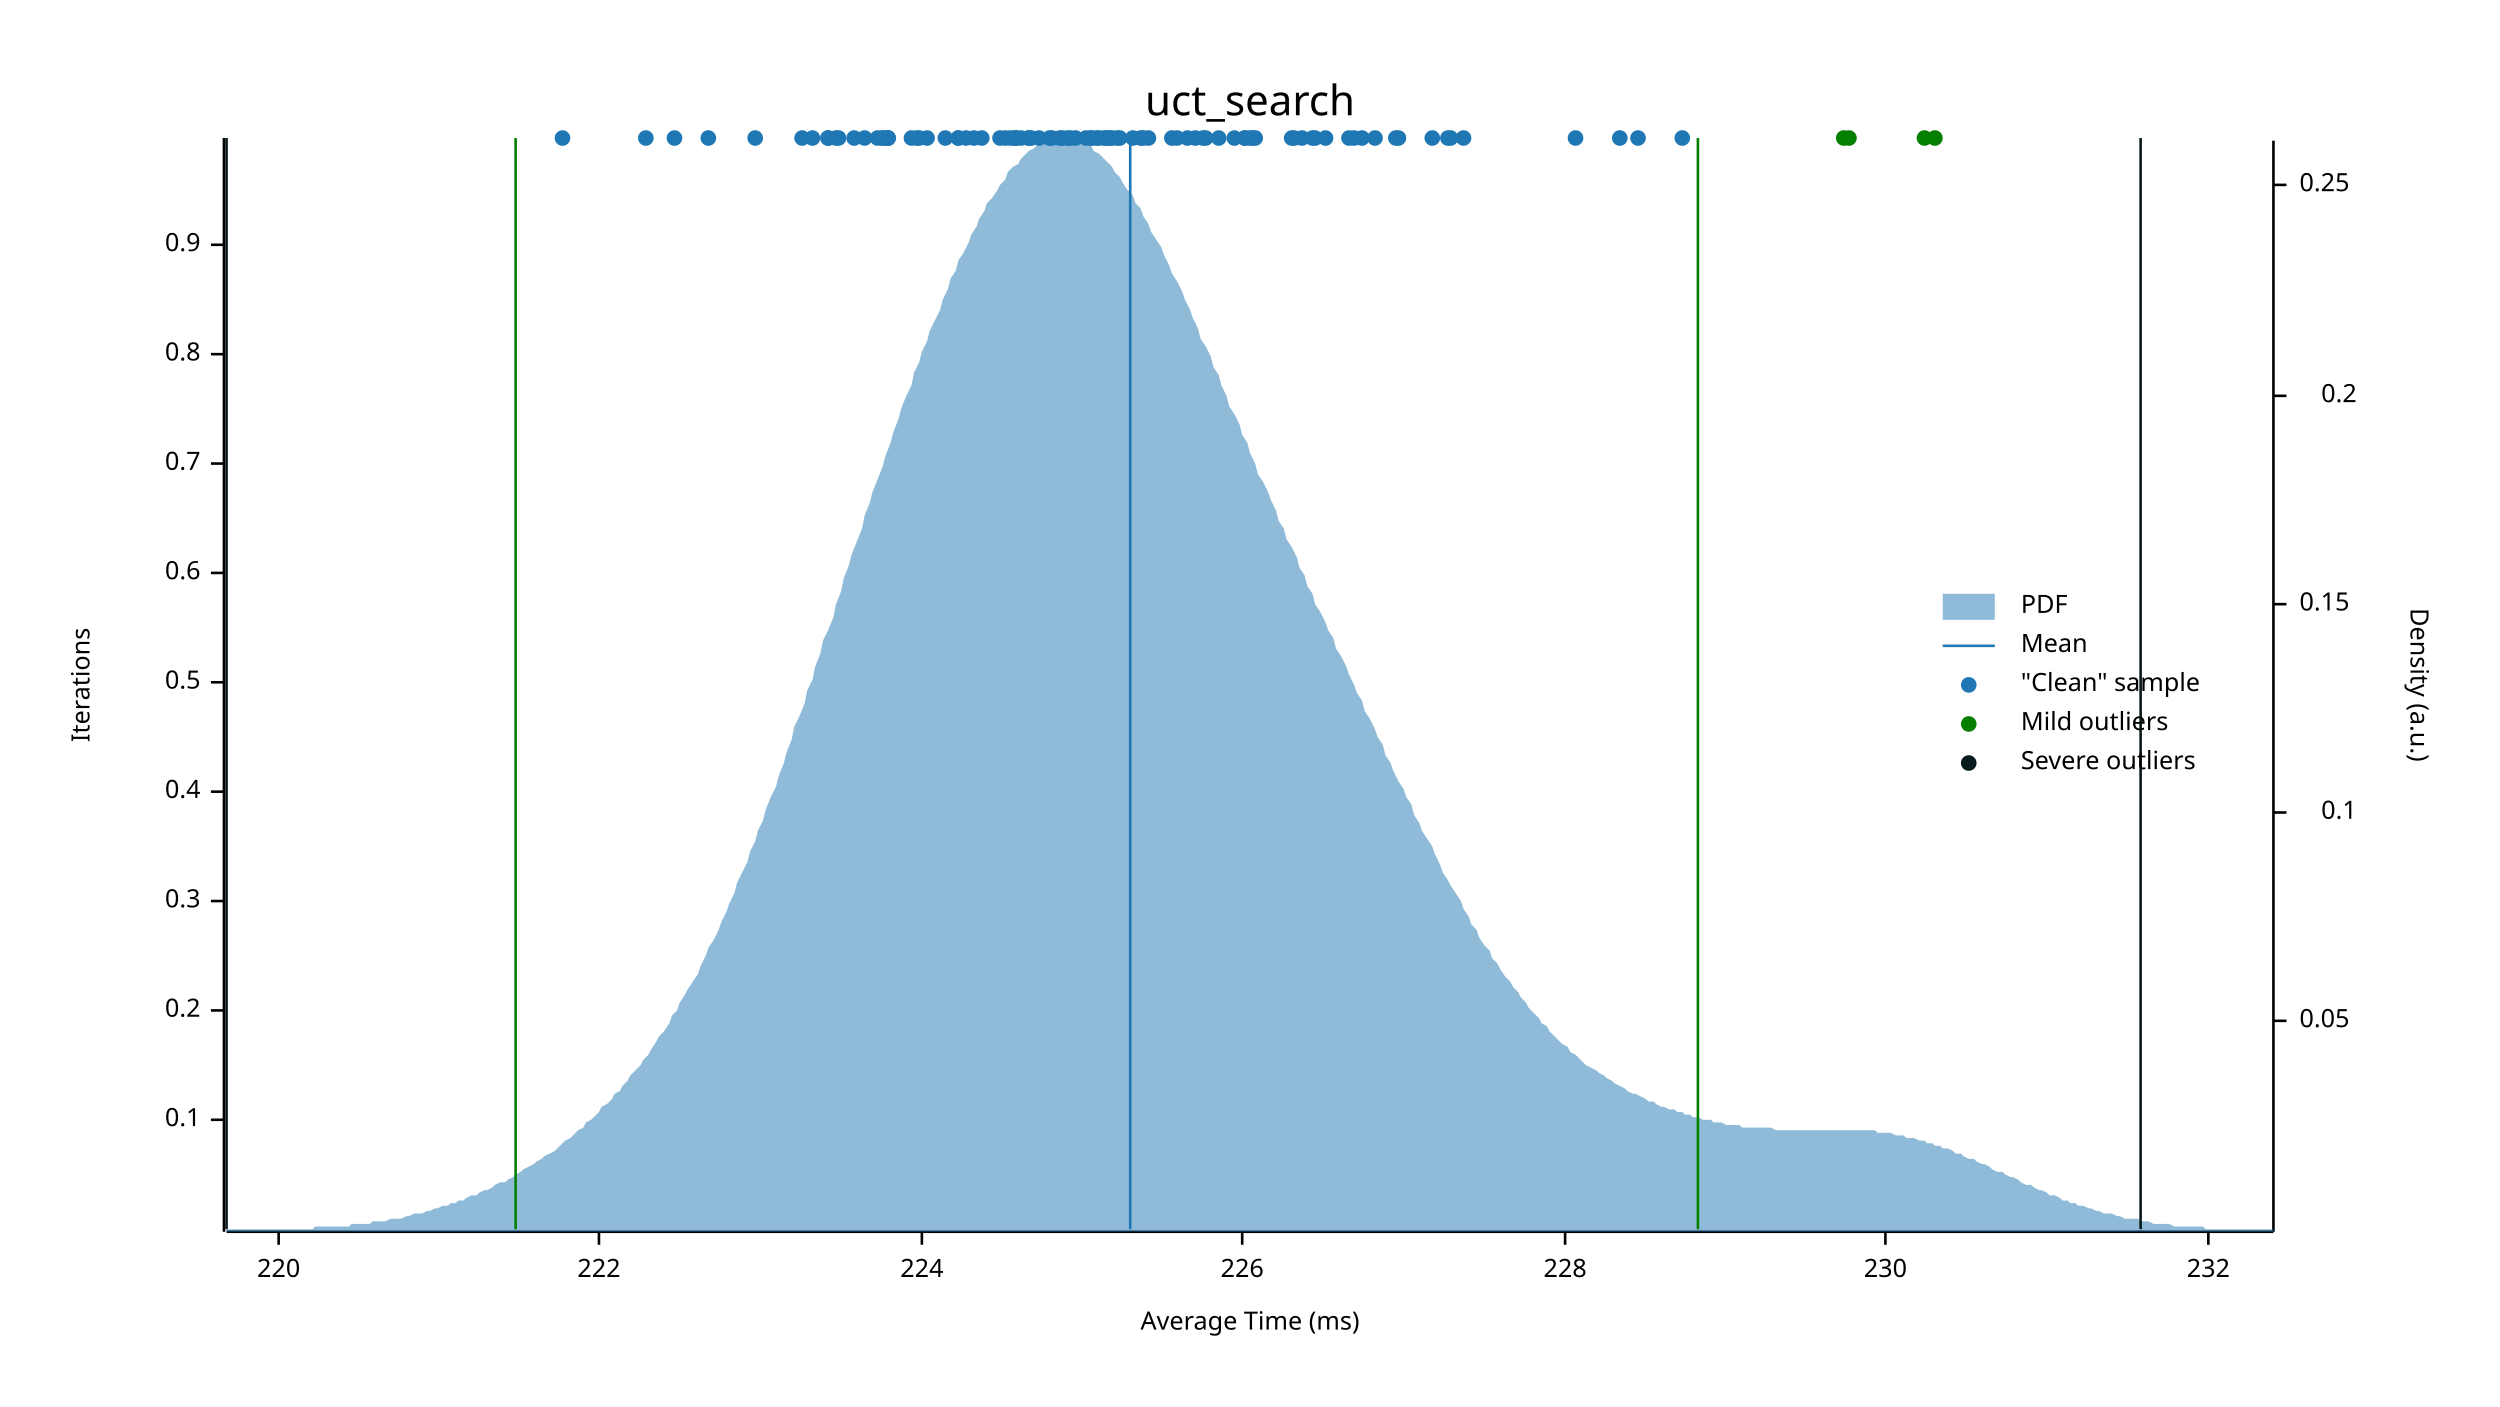
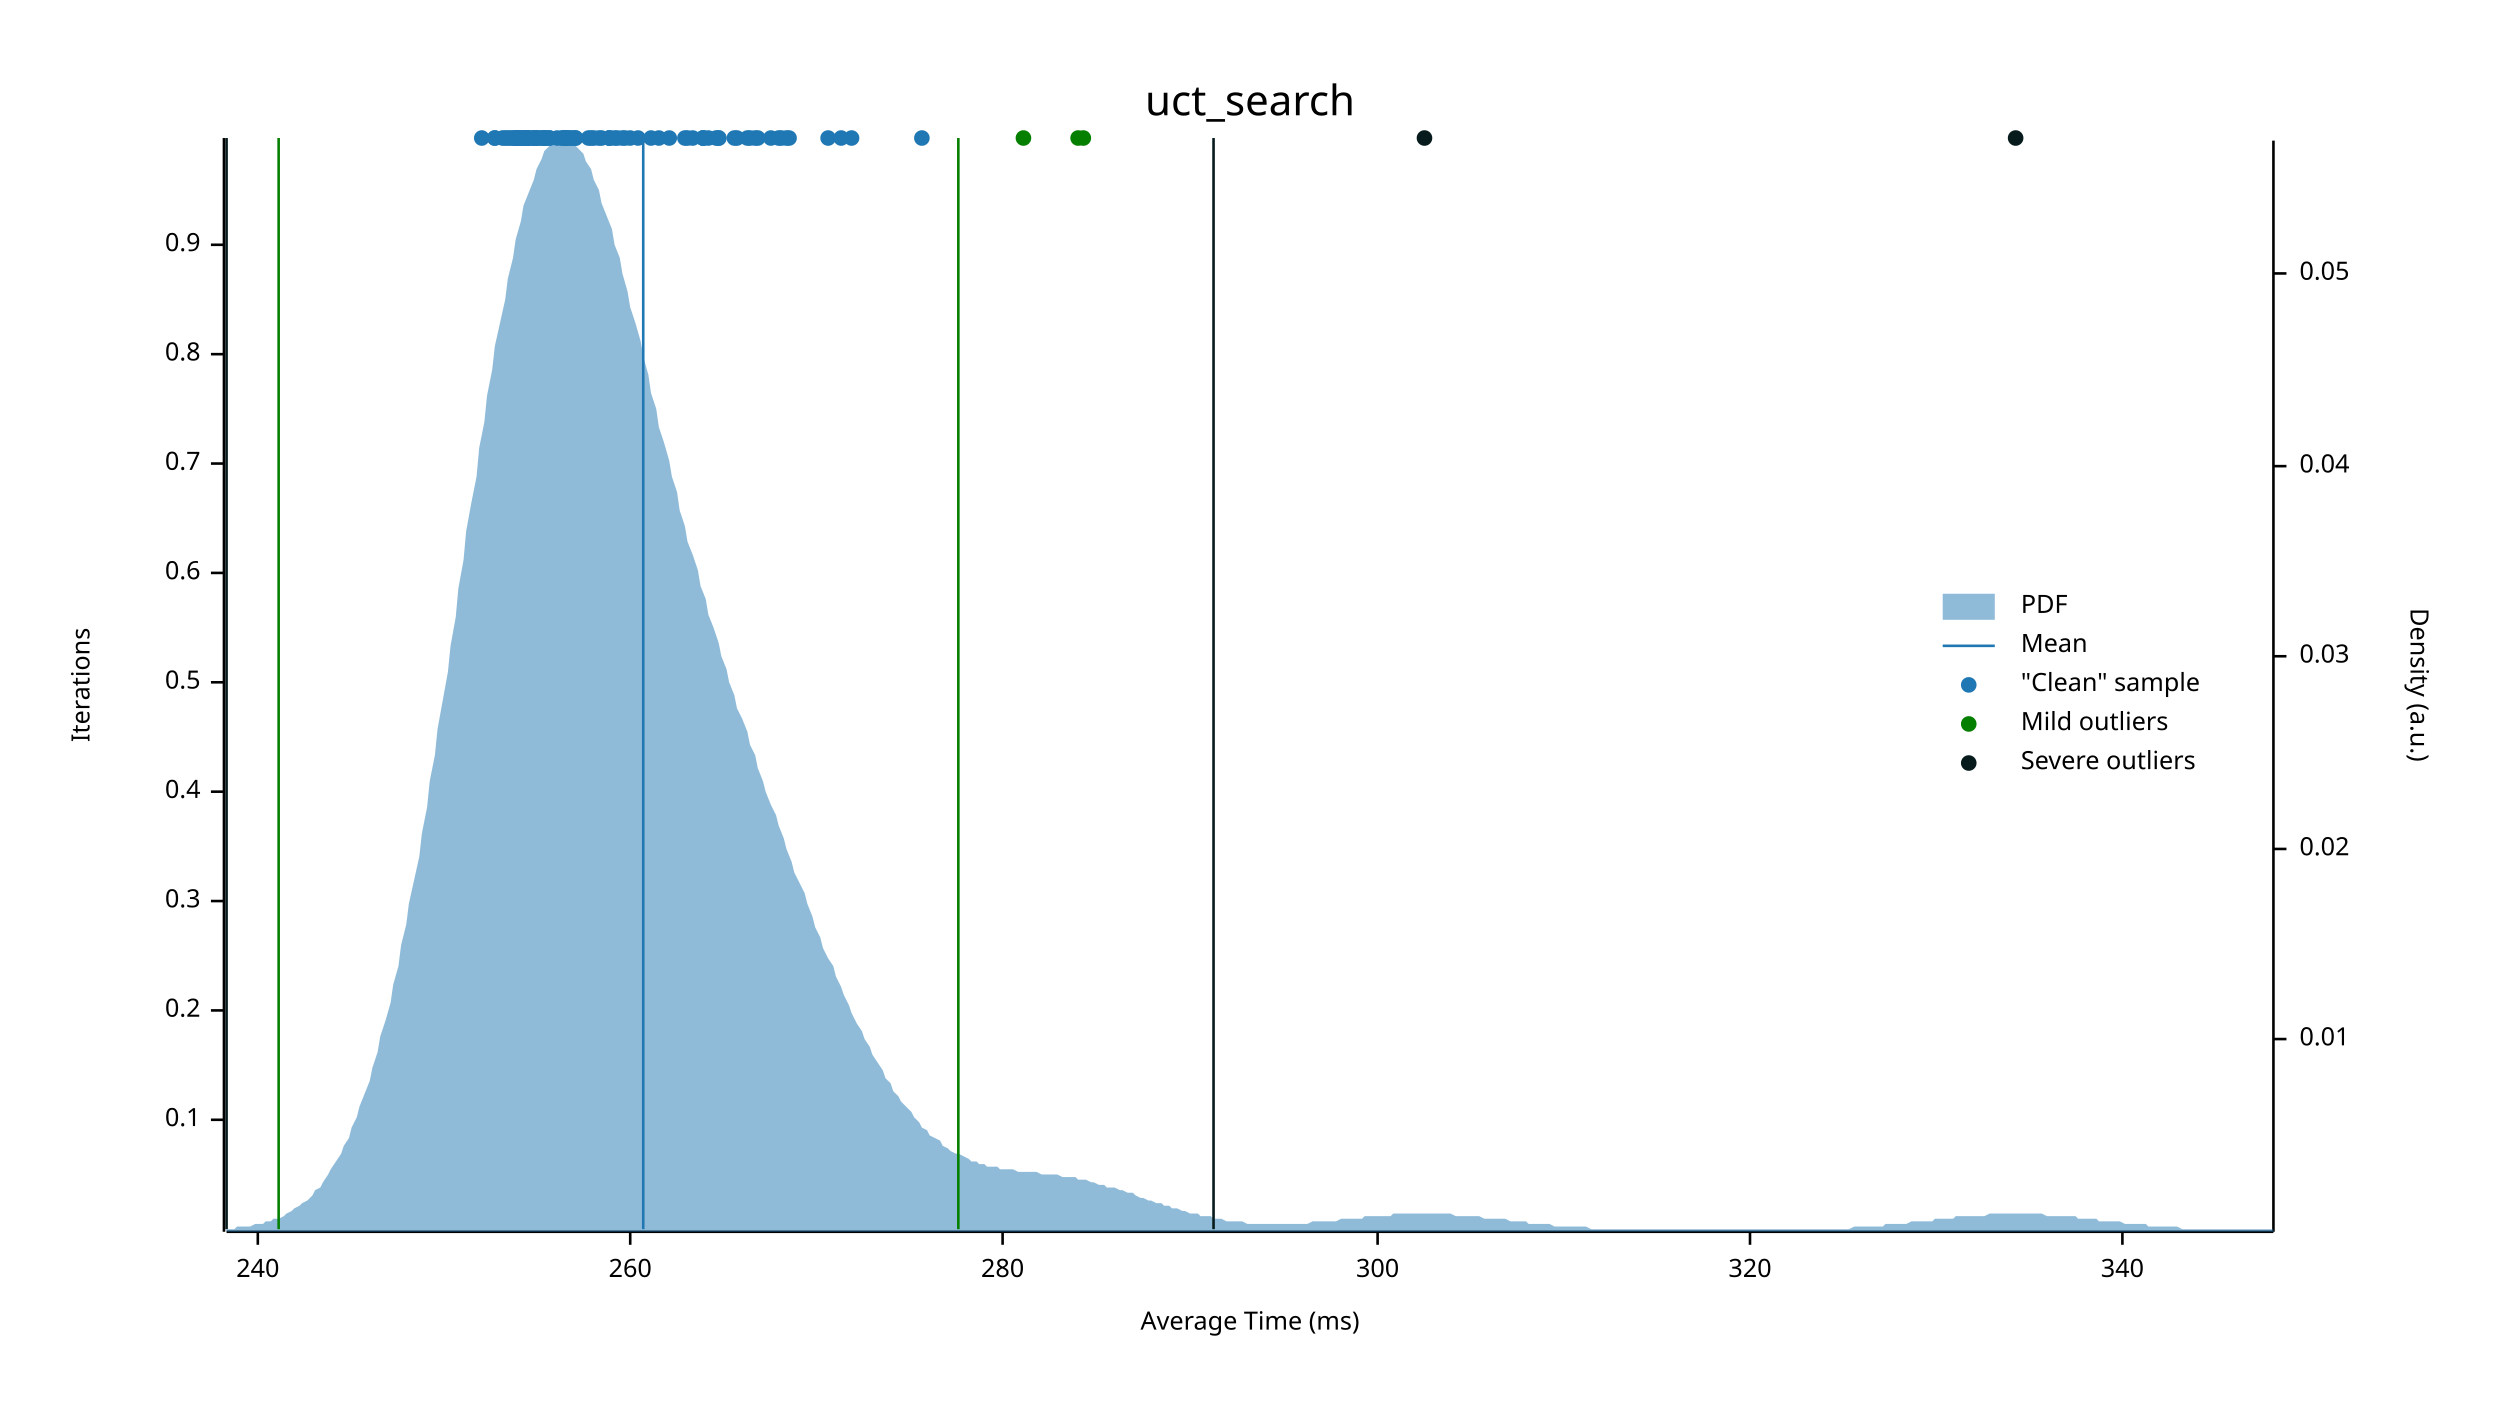
<svg xmlns="http://www.w3.org/2000/svg" width="960" height="540" viewBox="0 0 960 540">
  <text x="480" y="32" dy="0.76em" text-anchor="middle" font-family="sans-serif" font-size="16.129" opacity="1" fill="#000000">
uct_search
</text>
  <text x="27" y="263" dy="0.76em" text-anchor="middle" font-family="sans-serif" font-size="9.677" opacity="1" fill="#000000" transform="rotate(270, 27, 263)">
Iterations
</text>
  <text x="480" y="513" dy="-0.5ex" text-anchor="middle" font-family="sans-serif" font-size="9.677" opacity="1" fill="#000000">
Average Time (ms)
</text>
  <polyline fill="none" opacity="1" stroke="#000000" stroke-width="1" points="86,53 86,473 " />
  <text x="77" y="430" dy="0.5ex" text-anchor="end" font-family="sans-serif" font-size="9.677" opacity="1" fill="#000000">
0.1
</text>
  <polyline fill="none" opacity="1" stroke="#000000" stroke-width="1" points="81,430 86,430 " />
  <text x="77" y="388" dy="0.5ex" text-anchor="end" font-family="sans-serif" font-size="9.677" opacity="1" fill="#000000">
0.2
</text>
  <polyline fill="none" opacity="1" stroke="#000000" stroke-width="1" points="81,388 86,388 " />
  <text x="77" y="346" dy="0.5ex" text-anchor="end" font-family="sans-serif" font-size="9.677" opacity="1" fill="#000000">
0.3
</text>
  <polyline fill="none" opacity="1" stroke="#000000" stroke-width="1" points="81,346 86,346 " />
  <text x="77" y="304" dy="0.5ex" text-anchor="end" font-family="sans-serif" font-size="9.677" opacity="1" fill="#000000">
0.4
</text>
  <polyline fill="none" opacity="1" stroke="#000000" stroke-width="1" points="81,304 86,304 " />
  <text x="77" y="262" dy="0.5ex" text-anchor="end" font-family="sans-serif" font-size="9.677" opacity="1" fill="#000000">
0.5
</text>
  <polyline fill="none" opacity="1" stroke="#000000" stroke-width="1" points="81,262 86,262 " />
  <text x="77" y="220" dy="0.5ex" text-anchor="end" font-family="sans-serif" font-size="9.677" opacity="1" fill="#000000">
0.6
</text>
  <polyline fill="none" opacity="1" stroke="#000000" stroke-width="1" points="81,220 86,220 " />
  <text x="77" y="178" dy="0.5ex" text-anchor="end" font-family="sans-serif" font-size="9.677" opacity="1" fill="#000000">
0.7
</text>
  <polyline fill="none" opacity="1" stroke="#000000" stroke-width="1" points="81,178 86,178 " />
  <text x="77" y="136" dy="0.5ex" text-anchor="end" font-family="sans-serif" font-size="9.677" opacity="1" fill="#000000">
0.8
</text>
  <polyline fill="none" opacity="1" stroke="#000000" stroke-width="1" points="81,136 86,136 " />
  <text x="77" y="94" dy="0.5ex" text-anchor="end" font-family="sans-serif" font-size="9.677" opacity="1" fill="#000000">
0.9
</text>
  <polyline fill="none" opacity="1" stroke="#000000" stroke-width="1" points="81,94 86,94 " />
  <polyline fill="none" opacity="1" stroke="#000000" stroke-width="1" points="87,473 873,473 " />
-   <text x="107" y="483" dy="0.76em" text-anchor="middle" font-family="sans-serif" font-size="9.677" opacity="1" fill="#000000">
- 220
- </text>
-   <polyline fill="none" opacity="1" stroke="#000000" stroke-width="1" points="107,473 107,478 " />
-   <text x="230" y="483" dy="0.76em" text-anchor="middle" font-family="sans-serif" font-size="9.677" opacity="1" fill="#000000">
- 222
- </text>
-   <polyline fill="none" opacity="1" stroke="#000000" stroke-width="1" points="230,473 230,478 " />
-   <text x="354" y="483" dy="0.76em" text-anchor="middle" font-family="sans-serif" font-size="9.677" opacity="1" fill="#000000">
- 224
- </text>
-   <polyline fill="none" opacity="1" stroke="#000000" stroke-width="1" points="354,473 354,478 " />
-   <text x="477" y="483" dy="0.76em" text-anchor="middle" font-family="sans-serif" font-size="9.677" opacity="1" fill="#000000">
- 226
- </text>
-   <polyline fill="none" opacity="1" stroke="#000000" stroke-width="1" points="477,473 477,478 " />
-   <text x="601" y="483" dy="0.76em" text-anchor="middle" font-family="sans-serif" font-size="9.677" opacity="1" fill="#000000">
- 228
- </text>
-   <polyline fill="none" opacity="1" stroke="#000000" stroke-width="1" points="601,473 601,478 " />
-   <text x="724" y="483" dy="0.76em" text-anchor="middle" font-family="sans-serif" font-size="9.677" opacity="1" fill="#000000">
- 230
- </text>
-   <polyline fill="none" opacity="1" stroke="#000000" stroke-width="1" points="724,473 724,478 " />
-   <text x="848" y="483" dy="0.76em" text-anchor="middle" font-family="sans-serif" font-size="9.677" opacity="1" fill="#000000">
- 232
- </text>
-   <polyline fill="none" opacity="1" stroke="#000000" stroke-width="1" points="848,473 848,478 " />
+   <text x="99" y="483" dy="0.76em" text-anchor="middle" font-family="sans-serif" font-size="9.677" opacity="1" fill="#000000">
+ 240
+ </text>
+   <polyline fill="none" opacity="1" stroke="#000000" stroke-width="1" points="99,473 99,478 " />
+   <text x="242" y="483" dy="0.76em" text-anchor="middle" font-family="sans-serif" font-size="9.677" opacity="1" fill="#000000">
+ 260
+ </text>
+   <polyline fill="none" opacity="1" stroke="#000000" stroke-width="1" points="242,473 242,478 " />
+   <text x="385" y="483" dy="0.76em" text-anchor="middle" font-family="sans-serif" font-size="9.677" opacity="1" fill="#000000">
+ 280
+ </text>
+   <polyline fill="none" opacity="1" stroke="#000000" stroke-width="1" points="385,473 385,478 " />
+   <text x="529" y="483" dy="0.76em" text-anchor="middle" font-family="sans-serif" font-size="9.677" opacity="1" fill="#000000">
+ 300
+ </text>
+   <polyline fill="none" opacity="1" stroke="#000000" stroke-width="1" points="529,473 529,478 " />
+   <text x="672" y="483" dy="0.76em" text-anchor="middle" font-family="sans-serif" font-size="9.677" opacity="1" fill="#000000">
+ 320
+ </text>
+   <polyline fill="none" opacity="1" stroke="#000000" stroke-width="1" points="672,473 672,478 " />
+   <text x="815" y="483" dy="0.76em" text-anchor="middle" font-family="sans-serif" font-size="9.677" opacity="1" fill="#000000">
+ 340
+ </text>
+   <polyline fill="none" opacity="1" stroke="#000000" stroke-width="1" points="815,473 815,478 " />
  <text x="933" y="263" dy="0.76em" text-anchor="middle" font-family="sans-serif" font-size="9.677" opacity="1" fill="#000000" transform="rotate(90, 933, 263)">
Density (a.u.)
</text>
  <polyline fill="none" opacity="1" stroke="#000000" stroke-width="1" points="873,54 873,473 " />
-   <text x="883" y="392" dy="0.5ex" text-anchor="start" font-family="sans-serif" font-size="9.677" opacity="1" fill="#000000">
+   <text x="883" y="399" dy="0.5ex" text-anchor="start" font-family="sans-serif" font-size="9.677" opacity="1" fill="#000000">
+ 0.01
+ </text>
+   <polyline fill="none" opacity="1" stroke="#000000" stroke-width="1" points="873,399 878,399 " />
+   <text x="883" y="326" dy="0.5ex" text-anchor="start" font-family="sans-serif" font-size="9.677" opacity="1" fill="#000000">
+ 0.02
+ </text>
+   <polyline fill="none" opacity="1" stroke="#000000" stroke-width="1" points="873,326 878,326 " />
+   <text x="883" y="252" dy="0.5ex" text-anchor="start" font-family="sans-serif" font-size="9.677" opacity="1" fill="#000000">
+ 0.03
+ </text>
+   <polyline fill="none" opacity="1" stroke="#000000" stroke-width="1" points="873,252 878,252 " />
+   <text x="883" y="179" dy="0.5ex" text-anchor="start" font-family="sans-serif" font-size="9.677" opacity="1" fill="#000000">
+ 0.04
+ </text>
+   <polyline fill="none" opacity="1" stroke="#000000" stroke-width="1" points="873,179 878,179 " />
+   <text x="883" y="105" dy="0.5ex" text-anchor="start" font-family="sans-serif" font-size="9.677" opacity="1" fill="#000000">
0.05
</text>
-   <polyline fill="none" opacity="1" stroke="#000000" stroke-width="1" points="873,392 878,392 " />
-   <text x="905" y="312" dy="0.5ex" text-anchor="end" font-family="sans-serif" font-size="9.677" opacity="1" fill="#000000">
- 0.1
- </text>
-   <polyline fill="none" opacity="1" stroke="#000000" stroke-width="1" points="873,312 878,312 " />
-   <text x="883" y="232" dy="0.5ex" text-anchor="start" font-family="sans-serif" font-size="9.677" opacity="1" fill="#000000">
- 0.15
- </text>
-   <polyline fill="none" opacity="1" stroke="#000000" stroke-width="1" points="873,232 878,232 " />
-   <text x="905" y="152" dy="0.5ex" text-anchor="end" font-family="sans-serif" font-size="9.677" opacity="1" fill="#000000">
- 0.2
- </text>
-   <polyline fill="none" opacity="1" stroke="#000000" stroke-width="1" points="873,152 878,152 " />
-   <text x="883" y="71" dy="0.5ex" text-anchor="start" font-family="sans-serif" font-size="9.677" opacity="1" fill="#000000">
- 0.25
- </text>
-   <polyline fill="none" opacity="1" stroke="#000000" stroke-width="1" points="873,71 878,71 " />
-   <polygon opacity="0.5" fill="#1F78B4" points="87,472 88,472 90,472 91,472 93,472 94,472 96,472 98,472 99,472 101,472 102,472 104,472 105,472 107,472 109,472 110,472 112,472 113,472 115,472 116,472 118,472 120,472 121,471 123,471 124,471 126,471 127,471 129,471 131,471 132,471 134,471 135,470 137,470 138,470 140,470 142,470 143,469 145,469 146,469 148,469 150,468 151,468 153,468 154,468 156,467 157,467 159,466 161,466 162,466 164,465 165,465 167,464 168,464 170,463 172,463 173,462 175,462 176,461 178,461 179,460 181,459 183,459 184,458 186,457 187,457 189,456 190,455 192,454 194,454 195,453 197,452 198,451 200,450 201,449 203,448 205,447 206,446 208,445 209,444 211,443 213,442 214,441 216,439 217,438 219,437 220,436 222,434 224,433 225,431 227,430 228,429 230,427 231,425 233,424 235,422 236,420 238,419 239,417 241,415 242,413 244,411 246,409 247,407 249,405 250,403 252,400 253,398 255,396 257,393 258,390 260,388 261,385 263,382 264,380 266,377 268,374 269,371 271,367 272,364 274,361 276,357 277,354 279,350 280,347 282,343 283,339 285,335 287,331 288,327 290,323 291,319 293,315 294,311 296,306 298,302 299,298 301,293 302,289 304,284 305,279 307,275 309,270 310,265 312,261 313,256 315,251 316,246 318,242 320,237 321,232 323,227 324,222 326,217 327,213 329,208 331,203 332,198 334,193 335,189 337,184 339,179 340,175 342,170 343,166 345,161 346,157 348,152 350,148 351,143 353,139 354,135 356,131 357,127 359,123 361,119 362,115 364,111 365,107 367,104 368,100 370,97 372,93 373,90 375,87 376,84 378,81 379,78 381,76 383,73 384,71 386,69 387,66 389,64 391,63 392,61 394,59 395,58 397,57 398,56 400,55 402,54 403,53 405,53 406,53 408,53 409,53 411,53 413,53 414,54 416,55 417,55 419,56 420,58 422,59 424,61 425,62 427,64 428,66 430,68 431,70 433,73 435,75 436,78 438,80 439,83 441,86 442,89 444,92 446,95 447,98 449,102 450,105 452,108 454,112 455,115 457,119 458,122 460,126 461,130 463,133 465,137 466,141 468,144 469,148 471,152 472,156 474,159 476,163 477,167 479,170 480,174 482,178 483,182 485,185 487,189 488,192 490,196 491,200 493,203 494,207 496,210 498,214 499,218 501,221 502,225 504,228 505,232 507,235 509,239 510,242 512,245 513,249 515,252 517,256 518,259 520,263 521,266 523,269 524,273 526,276 528,280 529,283 531,286 532,290 534,293 535,296 537,300 539,303 540,306 542,309 543,313 545,316 546,319 548,322 550,325 551,328 553,332 554,335 556,338 557,340 559,343 561,346 562,349 564,352 565,355 567,357 568,360 570,363 572,365 573,368 575,370 576,372 578,375 580,377 581,379 583,381 584,383 586,385 587,387 589,389 591,391 592,393 594,394 595,396 597,398 598,399 600,401 602,402 603,404 605,405 606,406 608,408 609,409 611,410 613,411 614,412 616,413 617,414 619,415 620,416 622,417 624,418 625,419 627,420 628,420 630,421 632,422 633,423 635,423 636,424 638,425 639,425 641,426 643,426 644,427 646,427 647,428 649,428 650,429 652,429 654,430 655,430 657,430 658,431 660,431 661,431 663,432 665,432 666,432 668,432 669,433 671,433 672,433 674,433 676,433 677,433 679,433 680,433 682,434 683,434 685,434 687,434 688,434 690,434 691,434 693,434 695,434 696,434 698,434 699,434 701,434 702,434 704,434 706,434 707,434 709,434 710,434 712,434 713,434 715,434 717,434 718,434 720,434 721,435 723,435 724,435 726,435 728,436 729,436 731,436 732,437 734,437 735,437 737,438 739,438 740,439 742,439 743,440 745,440 746,441 748,441 750,442 751,443 753,443 754,444 756,445 758,445 759,446 761,447 762,447 764,448 765,449 767,450 769,450 770,451 772,452 773,452 775,453 776,454 778,455 780,455 781,456 783,457 784,457 786,458 787,459 789,459 791,460 792,461 794,461 795,462 797,462 798,463 800,463 802,464 803,464 805,465 806,465 808,466 809,466 811,466 813,467 814,467 816,468 817,468 819,468 821,468 822,469 824,469 825,469 827,470 828,470 830,470 832,470 833,470 835,471 836,471 838,471 839,471 841,471 843,471 844,471 846,471 847,472 849,472 850,472 852,472 854,472 855,472 857,472 858,472 860,472 861,472 863,472 865,472 866,472 868,472 869,472 871,472 873,472 873,473 87,473 " />
-   <polyline fill="none" opacity="1" stroke="#1F78B4" stroke-width="1" points="434,472 434,53 " />
-   <polyline fill="none" opacity="1" stroke="#057F00" stroke-width="1" points="198,472 198,53 " />
-   <polyline fill="none" opacity="1" stroke="#057F00" stroke-width="1" points="652,472 652,53 " />
+   <polyline fill="none" opacity="1" stroke="#000000" stroke-width="1" points="873,105 878,105 " />
+   <polygon opacity="0.5" fill="#1F78B4" points="87,472 88,472 90,472 91,471 93,471 94,471 96,471 98,470 99,470 101,470 102,469 104,469 105,468 107,468 109,467 110,466 112,465 113,464 115,463 116,462 118,461 120,459 121,457 123,456 124,454 126,451 127,449 129,446 131,443 132,440 134,437 135,433 137,429 138,425 140,420 142,415 143,410 145,404 146,398 148,392 150,385 151,378 153,371 154,363 156,355 157,347 159,338 161,329 162,320 164,310 165,300 167,290 168,280 170,269 172,258 173,248 175,237 176,226 178,215 179,204 181,193 183,183 184,172 186,162 187,152 189,142 190,133 192,124 194,115 195,107 197,99 198,92 200,85 201,79 203,74 205,69 206,65 208,61 209,58 211,56 213,54 214,53 216,53 217,53 219,53 220,55 222,57 224,59 225,62 227,65 228,69 230,73 231,78 233,83 235,88 236,94 238,99 239,105 241,112 242,118 244,124 246,131 247,137 249,144 250,151 252,157 253,164 255,170 257,177 258,183 260,189 261,196 263,202 264,208 266,213 268,219 269,225 271,230 272,236 274,241 276,247 277,252 279,257 280,262 282,267 283,272 285,276 287,281 288,286 290,290 291,295 293,300 294,304 296,309 298,313 299,317 301,322 302,326 304,331 305,335 307,339 309,343 310,347 312,352 313,356 315,360 316,364 318,368 320,371 321,375 323,379 324,382 326,386 327,389 329,393 331,396 332,399 334,402 335,405 337,408 339,411 340,414 342,416 343,419 345,421 346,423 348,425 350,427 351,429 353,431 354,433 356,434 357,436 359,437 361,438 362,440 364,441 365,442 367,443 368,443 370,444 372,445 373,446 375,446 376,447 378,447 379,448 381,448 383,448 384,449 386,449 387,449 389,449 391,450 392,450 394,450 395,450 397,450 398,450 400,451 402,451 403,451 405,451 406,451 408,452 409,452 411,452 413,452 414,453 416,453 417,453 419,454 420,454 422,455 424,455 425,456 427,456 428,456 430,457 431,457 433,458 435,458 436,459 438,460 439,460 441,461 442,461 444,462 446,462 447,463 449,463 450,464 452,464 454,465 455,465 457,466 458,466 460,466 461,467 463,467 465,467 466,468 468,468 469,468 471,469 472,469 474,469 476,469 477,469 479,470 480,470 482,470 483,470 485,470 487,470 488,470 490,470 491,470 493,470 494,470 496,470 498,470 499,470 501,470 502,470 504,469 505,469 507,469 509,469 510,469 512,469 513,469 515,468 517,468 518,468 520,468 521,468 523,468 524,467 526,467 528,467 529,467 531,467 532,467 534,467 535,466 537,466 539,466 540,466 542,466 543,466 545,466 546,466 548,466 550,466 551,466 553,466 554,466 556,466 557,466 559,467 561,467 562,467 564,467 565,467 567,467 568,467 570,468 572,468 573,468 575,468 576,468 578,468 580,469 581,469 583,469 584,469 586,469 587,470 589,470 591,470 592,470 594,470 595,470 597,471 598,471 600,471 602,471 603,471 605,471 606,471 608,471 609,471 611,472 613,472 614,472 616,472 617,472 619,472 620,472 622,472 624,472 625,472 627,472 628,472 630,472 632,472 633,472 635,472 636,472 638,472 639,472 641,472 643,472 644,472 646,472 647,472 649,472 650,472 652,472 654,472 655,472 657,472 658,472 660,472 661,472 663,472 665,472 666,472 668,472 669,472 671,472 672,472 674,472 676,472 677,472 679,472 680,472 682,472 683,472 685,472 687,472 688,472 690,472 691,472 693,472 695,472 696,472 698,472 699,472 701,472 702,472 704,472 706,472 707,472 709,472 710,472 712,471 713,471 715,471 717,471 718,471 720,471 721,471 723,471 724,470 726,470 728,470 729,470 731,470 732,470 734,469 735,469 737,469 739,469 740,469 742,469 743,468 745,468 746,468 748,468 750,468 751,467 753,467 754,467 756,467 758,467 759,467 761,467 762,467 764,466 765,466 767,466 769,466 770,466 772,466 773,466 775,466 776,466 778,466 780,466 781,466 783,466 784,466 786,467 787,467 789,467 791,467 792,467 794,467 795,467 797,467 798,468 800,468 802,468 803,468 805,468 806,469 808,469 809,469 811,469 813,469 814,469 816,470 817,470 819,470 821,470 822,470 824,470 825,471 827,471 828,471 830,471 832,471 833,471 835,471 836,471 838,472 839,472 841,472 843,472 844,472 846,472 847,472 849,472 850,472 852,472 854,472 855,472 857,472 858,472 860,472 861,472 863,472 865,472 866,472 868,472 869,472 871,472 873,472 873,473 87,473 " />
+   <polyline fill="none" opacity="1" stroke="#1F78B4" stroke-width="1" points="247,472 247,53 " />
+   <polyline fill="none" opacity="1" stroke="#057F00" stroke-width="1" points="107,472 107,53 " />
+   <polyline fill="none" opacity="1" stroke="#057F00" stroke-width="1" points="368,472 368,53 " />
  <polyline fill="none" opacity="1" stroke="#071A1C" stroke-width="1" points="87,472 87,53 " />
-   <polyline fill="none" opacity="1" stroke="#071A1C" stroke-width="1" points="822,472 822,53 " />
-   <circle cx="550" cy="53" r="3" opacity="1" fill="#1F78B4" stroke="none" stroke-width="1" />
-   <circle cx="430" cy="53" r="3" opacity="1" fill="#1F78B4" stroke="none" stroke-width="1" />
-   <circle cx="478" cy="53" r="3" opacity="1" fill="#1F78B4" stroke="none" stroke-width="1" />
-   <circle cx="363" cy="53" r="3" opacity="1" fill="#1F78B4" stroke="none" stroke-width="1" />
-   <circle cx="425" cy="53" r="3" opacity="1" fill="#1F78B4" stroke="none" stroke-width="1" />
-   <circle cx="419" cy="53" r="3" opacity="1" fill="#1F78B4" stroke="none" stroke-width="1" />
-   <circle cx="341" cy="53" r="3" opacity="1" fill="#1F78B4" stroke="none" stroke-width="1" />
-   <circle cx="439" cy="53" r="3" opacity="1" fill="#1F78B4" stroke="none" stroke-width="1" />
-   <circle cx="395" cy="53" r="3" opacity="1" fill="#1F78B4" stroke="none" stroke-width="1" />
-   <circle cx="350" cy="53" r="3" opacity="1" fill="#1F78B4" stroke="none" stroke-width="1" />
-   <circle cx="392" cy="53" r="3" opacity="1" fill="#1F78B4" stroke="none" stroke-width="1" />
-   <circle cx="384" cy="53" r="3" opacity="1" fill="#1F78B4" stroke="none" stroke-width="1" />
-   <circle cx="500" cy="53" r="3" opacity="1" fill="#1F78B4" stroke="none" stroke-width="1" />
-   <circle cx="408" cy="53" r="3" opacity="1" fill="#1F78B4" stroke="none" stroke-width="1" />
-   <circle cx="337" cy="53" r="3" opacity="1" fill="#1F78B4" stroke="none" stroke-width="1" />
-   <circle cx="426" cy="53" r="3" opacity="1" fill="#1F78B4" stroke="none" stroke-width="1" />
-   <circle cx="557" cy="53" r="3" opacity="1" fill="#1F78B4" stroke="none" stroke-width="1" />
-   <circle cx="356" cy="53" r="3" opacity="1" fill="#1F78B4" stroke="none" stroke-width="1" />
-   <circle cx="462" cy="53" r="3" opacity="1" fill="#1F78B4" stroke="none" stroke-width="1" />
-   <circle cx="429" cy="53" r="3" opacity="1" fill="#1F78B4" stroke="none" stroke-width="1" />
-   <circle cx="248" cy="53" r="3" opacity="1" fill="#1F78B4" stroke="none" stroke-width="1" />
-   <circle cx="374" cy="53" r="3" opacity="1" fill="#1F78B4" stroke="none" stroke-width="1" />
-   <circle cx="556" cy="53" r="3" opacity="1" fill="#1F78B4" stroke="none" stroke-width="1" />
-   <circle cx="450" cy="53" r="3" opacity="1" fill="#1F78B4" stroke="none" stroke-width="1" />
-   <circle cx="629" cy="53" r="3" opacity="1" fill="#1F78B4" stroke="none" stroke-width="1" />
-   <circle cx="622" cy="53" r="3" opacity="1" fill="#1F78B4" stroke="none" stroke-width="1" />
-   <circle cx="417" cy="53" r="3" opacity="1" fill="#1F78B4" stroke="none" stroke-width="1" />
-   <circle cx="482" cy="53" r="3" opacity="1" fill="#1F78B4" stroke="none" stroke-width="1" />
-   <circle cx="646" cy="53" r="3" opacity="1" fill="#1F78B4" stroke="none" stroke-width="1" />
-   <circle cx="438" cy="53" r="3" opacity="1" fill="#1F78B4" stroke="none" stroke-width="1" />
-   <circle cx="518" cy="53" r="3" opacity="1" fill="#1F78B4" stroke="none" stroke-width="1" />
-   <circle cx="352" cy="53" r="3" opacity="1" fill="#1F78B4" stroke="none" stroke-width="1" />
-   <circle cx="459" cy="53" r="3" opacity="1" fill="#1F78B4" stroke="none" stroke-width="1" />
-   <circle cx="523" cy="53" r="3" opacity="1" fill="#1F78B4" stroke="none" stroke-width="1" />
-   <circle cx="505" cy="53" r="3" opacity="1" fill="#1F78B4" stroke="none" stroke-width="1" />
-   <circle cx="259" cy="53" r="3" opacity="1" fill="#1F78B4" stroke="none" stroke-width="1" />
+   <polyline fill="none" opacity="1" stroke="#071A1C" stroke-width="1" points="466,472 466,53 " />
+   <circle cx="207" cy="53" r="3" opacity="1" fill="#1F78B4" stroke="none" stroke-width="1" />
+   <circle cx="203" cy="53" r="3" opacity="1" fill="#1F78B4" stroke="none" stroke-width="1" />
+   <circle cx="195" cy="53" r="3" opacity="1" fill="#1F78B4" stroke="none" stroke-width="1" />
+   <circle cx="190" cy="53" r="3" opacity="1" fill="#1F78B4" stroke="none" stroke-width="1" />
+   <circle cx="221" cy="53" r="3" opacity="1" fill="#1F78B4" stroke="none" stroke-width="1" />
+   <circle cx="217" cy="53" r="3" opacity="1" fill="#1F78B4" stroke="none" stroke-width="1" />
+   <circle cx="206" cy="53" r="3" opacity="1" fill="#1F78B4" stroke="none" stroke-width="1" />
+   <circle cx="218" cy="53" r="3" opacity="1" fill="#1F78B4" stroke="none" stroke-width="1" />
+   <circle cx="220" cy="53" r="3" opacity="1" fill="#1F78B4" stroke="none" stroke-width="1" />
+   <circle cx="199" cy="53" r="3" opacity="1" fill="#1F78B4" stroke="none" stroke-width="1" />
+   <circle cx="209" cy="53" r="3" opacity="1" fill="#1F78B4" stroke="none" stroke-width="1" />
+   <circle cx="199" cy="53" r="3" opacity="1" fill="#1F78B4" stroke="none" stroke-width="1" />
+   <circle cx="202" cy="53" r="3" opacity="1" fill="#1F78B4" stroke="none" stroke-width="1" />
+   <circle cx="200" cy="53" r="3" opacity="1" fill="#1F78B4" stroke="none" stroke-width="1" />
+   <circle cx="202" cy="53" r="3" opacity="1" fill="#1F78B4" stroke="none" stroke-width="1" />
+   <circle cx="193" cy="53" r="3" opacity="1" fill="#1F78B4" stroke="none" stroke-width="1" />
+   <circle cx="206" cy="53" r="3" opacity="1" fill="#1F78B4" stroke="none" stroke-width="1" />
+   <circle cx="228" cy="53" r="3" opacity="1" fill="#1F78B4" stroke="none" stroke-width="1" />
+   <circle cx="245" cy="53" r="3" opacity="1" fill="#1F78B4" stroke="none" stroke-width="1" />
+   <circle cx="300" cy="53" r="3" opacity="1" fill="#1F78B4" stroke="none" stroke-width="1" />
+   <circle cx="303" cy="53" r="3" opacity="1" fill="#1F78B4" stroke="none" stroke-width="1" />
+   <circle cx="354" cy="53" r="3" opacity="1" fill="#1F78B4" stroke="none" stroke-width="1" />
+   <circle cx="282" cy="53" r="3" opacity="1" fill="#1F78B4" stroke="none" stroke-width="1" />
+   <circle cx="200" cy="53" r="3" opacity="1" fill="#1F78B4" stroke="none" stroke-width="1" />
+   <circle cx="240" cy="53" r="3" opacity="1" fill="#1F78B4" stroke="none" stroke-width="1" />
+   <circle cx="206" cy="53" r="3" opacity="1" fill="#1F78B4" stroke="none" stroke-width="1" />
+   <circle cx="250" cy="53" r="3" opacity="1" fill="#1F78B4" stroke="none" stroke-width="1" />
+   <circle cx="272" cy="53" r="3" opacity="1" fill="#1F78B4" stroke="none" stroke-width="1" />
+   <circle cx="264" cy="53" r="3" opacity="1" fill="#1F78B4" stroke="none" stroke-width="1" />
+   <circle cx="270" cy="53" r="3" opacity="1" fill="#1F78B4" stroke="none" stroke-width="1" />
+   <circle cx="275" cy="53" r="3" opacity="1" fill="#1F78B4" stroke="none" stroke-width="1" />
  <circle cx="318" cy="53" r="3" opacity="1" fill="#1F78B4" stroke="none" stroke-width="1" />
-   <circle cx="481" cy="53" r="3" opacity="1" fill="#1F78B4" stroke="none" stroke-width="1" />
-   <circle cx="353" cy="53" r="3" opacity="1" fill="#1F78B4" stroke="none" stroke-width="1" />
-   <circle cx="312" cy="53" r="3" opacity="1" fill="#1F78B4" stroke="none" stroke-width="1" />
+   <circle cx="327" cy="53" r="3" opacity="1" fill="#1F78B4" stroke="none" stroke-width="1" />
+   <circle cx="239" cy="53" r="3" opacity="1" fill="#1F78B4" stroke="none" stroke-width="1" />
+   <circle cx="208" cy="53" r="3" opacity="1" fill="#1F78B4" stroke="none" stroke-width="1" />
+   <circle cx="253" cy="53" r="3" opacity="1" fill="#1F78B4" stroke="none" stroke-width="1" />
+   <circle cx="237" cy="53" r="3" opacity="1" fill="#1F78B4" stroke="none" stroke-width="1" />
+   <circle cx="276" cy="53" r="3" opacity="1" fill="#1F78B4" stroke="none" stroke-width="1" />
+   <circle cx="257" cy="53" r="3" opacity="1" fill="#1F78B4" stroke="none" stroke-width="1" />
+   <circle cx="242" cy="53" r="3" opacity="1" fill="#1F78B4" stroke="none" stroke-width="1" />
+   <circle cx="217" cy="53" r="3" opacity="1" fill="#1F78B4" stroke="none" stroke-width="1" />
+   <circle cx="270" cy="53" r="3" opacity="1" fill="#1F78B4" stroke="none" stroke-width="1" />
+   <circle cx="234" cy="53" r="3" opacity="1" fill="#1F78B4" stroke="none" stroke-width="1" />
+   <circle cx="218" cy="53" r="3" opacity="1" fill="#1F78B4" stroke="none" stroke-width="1" />
+   <circle cx="214" cy="53" r="3" opacity="1" fill="#1F78B4" stroke="none" stroke-width="1" />
+   <circle cx="205" cy="53" r="3" opacity="1" fill="#1F78B4" stroke="none" stroke-width="1" />
+   <circle cx="209" cy="53" r="3" opacity="1" fill="#1F78B4" stroke="none" stroke-width="1" />
+   <circle cx="290" cy="53" r="3" opacity="1" fill="#1F78B4" stroke="none" stroke-width="1" />
+   <circle cx="231" cy="53" r="3" opacity="1" fill="#1F78B4" stroke="none" stroke-width="1" />
+   <circle cx="270" cy="53" r="3" opacity="1" fill="#1F78B4" stroke="none" stroke-width="1" />
+   <circle cx="221" cy="53" r="3" opacity="1" fill="#1F78B4" stroke="none" stroke-width="1" />
+   <circle cx="263" cy="53" r="3" opacity="1" fill="#1F78B4" stroke="none" stroke-width="1" />
+   <circle cx="234" cy="53" r="3" opacity="1" fill="#1F78B4" stroke="none" stroke-width="1" />
+   <circle cx="218" cy="53" r="3" opacity="1" fill="#1F78B4" stroke="none" stroke-width="1" />
+   <circle cx="234" cy="53" r="3" opacity="1" fill="#1F78B4" stroke="none" stroke-width="1" />
+   <circle cx="227" cy="53" r="3" opacity="1" fill="#1F78B4" stroke="none" stroke-width="1" />
+   <circle cx="236" cy="53" r="3" opacity="1" fill="#1F78B4" stroke="none" stroke-width="1" />
+   <circle cx="288" cy="53" r="3" opacity="1" fill="#1F78B4" stroke="none" stroke-width="1" />
+   <circle cx="276" cy="53" r="3" opacity="1" fill="#1F78B4" stroke="none" stroke-width="1" />
+   <circle cx="283" cy="53" r="3" opacity="1" fill="#1F78B4" stroke="none" stroke-width="1" />
+   <circle cx="296" cy="53" r="3" opacity="1" fill="#1F78B4" stroke="none" stroke-width="1" />
+   <circle cx="323" cy="53" r="3" opacity="1" fill="#1F78B4" stroke="none" stroke-width="1" />
+   <circle cx="266" cy="53" r="3" opacity="1" fill="#1F78B4" stroke="none" stroke-width="1" />
+   <circle cx="291" cy="53" r="3" opacity="1" fill="#1F78B4" stroke="none" stroke-width="1" />
+   <circle cx="287" cy="53" r="3" opacity="1" fill="#1F78B4" stroke="none" stroke-width="1" />
+   <circle cx="302" cy="53" r="3" opacity="1" fill="#1F78B4" stroke="none" stroke-width="1" />
+   <circle cx="299" cy="53" r="3" opacity="1" fill="#1F78B4" stroke="none" stroke-width="1" />
+   <circle cx="230" cy="53" r="3" opacity="1" fill="#1F78B4" stroke="none" stroke-width="1" />
+   <circle cx="190" cy="53" r="3" opacity="1" fill="#1F78B4" stroke="none" stroke-width="1" />
+   <circle cx="198" cy="53" r="3" opacity="1" fill="#1F78B4" stroke="none" stroke-width="1" />
+   <circle cx="202" cy="53" r="3" opacity="1" fill="#1F78B4" stroke="none" stroke-width="1" />
+   <circle cx="194" cy="53" r="3" opacity="1" fill="#1F78B4" stroke="none" stroke-width="1" />
+   <circle cx="202" cy="53" r="3" opacity="1" fill="#1F78B4" stroke="none" stroke-width="1" />
+   <circle cx="203" cy="53" r="3" opacity="1" fill="#1F78B4" stroke="none" stroke-width="1" />
+   <circle cx="217" cy="53" r="3" opacity="1" fill="#1F78B4" stroke="none" stroke-width="1" />
+   <circle cx="226" cy="53" r="3" opacity="1" fill="#1F78B4" stroke="none" stroke-width="1" />
+   <circle cx="209" cy="53" r="3" opacity="1" fill="#1F78B4" stroke="none" stroke-width="1" />
+   <circle cx="219" cy="53" r="3" opacity="1" fill="#1F78B4" stroke="none" stroke-width="1" />
  <circle cx="216" cy="53" r="3" opacity="1" fill="#1F78B4" stroke="none" stroke-width="1" />
-   <circle cx="332" cy="53" r="3" opacity="1" fill="#1F78B4" stroke="none" stroke-width="1" />
-   <circle cx="390" cy="53" r="3" opacity="1" fill="#1F78B4" stroke="none" stroke-width="1" />
-   <circle cx="339" cy="53" r="3" opacity="1" fill="#1F78B4" stroke="none" stroke-width="1" />
-   <circle cx="424" cy="53" r="3" opacity="1" fill="#1F78B4" stroke="none" stroke-width="1" />
-   <circle cx="562" cy="53" r="3" opacity="1" fill="#1F78B4" stroke="none" stroke-width="1" />
-   <circle cx="322" cy="53" r="3" opacity="1" fill="#1F78B4" stroke="none" stroke-width="1" />
-   <circle cx="496" cy="53" r="3" opacity="1" fill="#1F78B4" stroke="none" stroke-width="1" />
-   <circle cx="421" cy="53" r="3" opacity="1" fill="#1F78B4" stroke="none" stroke-width="1" />
-   <circle cx="478" cy="53" r="3" opacity="1" fill="#1F78B4" stroke="none" stroke-width="1" />
-   <circle cx="425" cy="53" r="3" opacity="1" fill="#1F78B4" stroke="none" stroke-width="1" />
-   <circle cx="509" cy="53" r="3" opacity="1" fill="#1F78B4" stroke="none" stroke-width="1" />
-   <circle cx="497" cy="53" r="3" opacity="1" fill="#1F78B4" stroke="none" stroke-width="1" />
-   <circle cx="396" cy="53" r="3" opacity="1" fill="#1F78B4" stroke="none" stroke-width="1" />
-   <circle cx="308" cy="53" r="3" opacity="1" fill="#1F78B4" stroke="none" stroke-width="1" />
-   <circle cx="536" cy="53" r="3" opacity="1" fill="#1F78B4" stroke="none" stroke-width="1" />
-   <circle cx="504" cy="53" r="3" opacity="1" fill="#1F78B4" stroke="none" stroke-width="1" />
-   <circle cx="411" cy="53" r="3" opacity="1" fill="#1F78B4" stroke="none" stroke-width="1" />
-   <circle cx="368" cy="53" r="3" opacity="1" fill="#1F78B4" stroke="none" stroke-width="1" />
-   <circle cx="341" cy="53" r="3" opacity="1" fill="#1F78B4" stroke="none" stroke-width="1" />
-   <circle cx="456" cy="53" r="3" opacity="1" fill="#1F78B4" stroke="none" stroke-width="1" />
-   <circle cx="480" cy="53" r="3" opacity="1" fill="#1F78B4" stroke="none" stroke-width="1" />
-   <circle cx="318" cy="53" r="3" opacity="1" fill="#1F78B4" stroke="none" stroke-width="1" />
-   <circle cx="452" cy="53" r="3" opacity="1" fill="#1F78B4" stroke="none" stroke-width="1" />
-   <circle cx="407" cy="53" r="3" opacity="1" fill="#1F78B4" stroke="none" stroke-width="1" />
-   <circle cx="427" cy="53" r="3" opacity="1" fill="#1F78B4" stroke="none" stroke-width="1" />
-   <circle cx="386" cy="53" r="3" opacity="1" fill="#1F78B4" stroke="none" stroke-width="1" />
-   <circle cx="388" cy="53" r="3" opacity="1" fill="#1F78B4" stroke="none" stroke-width="1" />
-   <circle cx="368" cy="53" r="3" opacity="1" fill="#1F78B4" stroke="none" stroke-width="1" />
-   <circle cx="272" cy="53" r="3" opacity="1" fill="#1F78B4" stroke="none" stroke-width="1" />
-   <circle cx="390" cy="53" r="3" opacity="1" fill="#1F78B4" stroke="none" stroke-width="1" />
-   <circle cx="341" cy="53" r="3" opacity="1" fill="#1F78B4" stroke="none" stroke-width="1" />
-   <circle cx="390" cy="53" r="3" opacity="1" fill="#1F78B4" stroke="none" stroke-width="1" />
-   <circle cx="419" cy="53" r="3" opacity="1" fill="#1F78B4" stroke="none" stroke-width="1" />
-   <circle cx="537" cy="53" r="3" opacity="1" fill="#1F78B4" stroke="none" stroke-width="1" />
-   <circle cx="339" cy="53" r="3" opacity="1" fill="#1F78B4" stroke="none" stroke-width="1" />
-   <circle cx="404" cy="53" r="3" opacity="1" fill="#1F78B4" stroke="none" stroke-width="1" />
-   <circle cx="410" cy="53" r="3" opacity="1" fill="#1F78B4" stroke="none" stroke-width="1" />
-   <circle cx="520" cy="53" r="3" opacity="1" fill="#1F78B4" stroke="none" stroke-width="1" />
-   <circle cx="395" cy="53" r="3" opacity="1" fill="#1F78B4" stroke="none" stroke-width="1" />
-   <circle cx="328" cy="53" r="3" opacity="1" fill="#1F78B4" stroke="none" stroke-width="1" />
-   <circle cx="290" cy="53" r="3" opacity="1" fill="#1F78B4" stroke="none" stroke-width="1" />
-   <circle cx="474" cy="53" r="3" opacity="1" fill="#1F78B4" stroke="none" stroke-width="1" />
-   <circle cx="422" cy="53" r="3" opacity="1" fill="#1F78B4" stroke="none" stroke-width="1" />
-   <circle cx="463" cy="53" r="3" opacity="1" fill="#1F78B4" stroke="none" stroke-width="1" />
-   <circle cx="435" cy="53" r="3" opacity="1" fill="#1F78B4" stroke="none" stroke-width="1" />
-   <circle cx="371" cy="53" r="3" opacity="1" fill="#1F78B4" stroke="none" stroke-width="1" />
-   <circle cx="403" cy="53" r="3" opacity="1" fill="#1F78B4" stroke="none" stroke-width="1" />
-   <circle cx="377" cy="53" r="3" opacity="1" fill="#1F78B4" stroke="none" stroke-width="1" />
-   <circle cx="528" cy="53" r="3" opacity="1" fill="#1F78B4" stroke="none" stroke-width="1" />
-   <circle cx="441" cy="53" r="3" opacity="1" fill="#1F78B4" stroke="none" stroke-width="1" />
-   <circle cx="321" cy="53" r="3" opacity="1" fill="#1F78B4" stroke="none" stroke-width="1" />
-   <circle cx="399" cy="53" r="3" opacity="1" fill="#1F78B4" stroke="none" stroke-width="1" />
-   <circle cx="605" cy="53" r="3" opacity="1" fill="#1F78B4" stroke="none" stroke-width="1" />
-   <circle cx="468" cy="53" r="3" opacity="1" fill="#1F78B4" stroke="none" stroke-width="1" />
-   <circle cx="413" cy="53" r="3" opacity="1" fill="#1F78B4" stroke="none" stroke-width="1" />
-   <circle cx="710" cy="53" r="3" opacity="1" fill="#057F00" stroke="none" stroke-width="1" />
-   <circle cx="743" cy="53" r="3" opacity="1" fill="#057F00" stroke="none" stroke-width="1" />
-   <circle cx="739" cy="53" r="3" opacity="1" fill="#057F00" stroke="none" stroke-width="1" />
-   <circle cx="708" cy="53" r="3" opacity="1" fill="#057F00" stroke="none" stroke-width="1" />
+   <circle cx="198" cy="53" r="3" opacity="1" fill="#1F78B4" stroke="none" stroke-width="1" />
+   <circle cx="201" cy="53" r="3" opacity="1" fill="#1F78B4" stroke="none" stroke-width="1" />
+   <circle cx="196" cy="53" r="3" opacity="1" fill="#1F78B4" stroke="none" stroke-width="1" />
+   <circle cx="217" cy="53" r="3" opacity="1" fill="#1F78B4" stroke="none" stroke-width="1" />
+   <circle cx="211" cy="53" r="3" opacity="1" fill="#1F78B4" stroke="none" stroke-width="1" />
+   <circle cx="210" cy="53" r="3" opacity="1" fill="#1F78B4" stroke="none" stroke-width="1" />
+   <circle cx="185" cy="53" r="3" opacity="1" fill="#1F78B4" stroke="none" stroke-width="1" />
+   <circle cx="203" cy="53" r="3" opacity="1" fill="#1F78B4" stroke="none" stroke-width="1" />
+   <circle cx="199" cy="53" r="3" opacity="1" fill="#1F78B4" stroke="none" stroke-width="1" />
+   <circle cx="199" cy="53" r="3" opacity="1" fill="#1F78B4" stroke="none" stroke-width="1" />
+   <circle cx="205" cy="53" r="3" opacity="1" fill="#1F78B4" stroke="none" stroke-width="1" />
+   <circle cx="205" cy="53" r="3" opacity="1" fill="#1F78B4" stroke="none" stroke-width="1" />
+   <circle cx="197" cy="53" r="3" opacity="1" fill="#1F78B4" stroke="none" stroke-width="1" />
+   <circle cx="211" cy="53" r="3" opacity="1" fill="#1F78B4" stroke="none" stroke-width="1" />
+   <circle cx="198" cy="53" r="3" opacity="1" fill="#1F78B4" stroke="none" stroke-width="1" />
+   <circle cx="216" cy="53" r="3" opacity="1" fill="#1F78B4" stroke="none" stroke-width="1" />
+   <circle cx="393" cy="53" r="3" opacity="1" fill="#057F00" stroke="none" stroke-width="1" />
+   <circle cx="416" cy="53" r="3" opacity="1" fill="#057F00" stroke="none" stroke-width="1" />
+   <circle cx="414" cy="53" r="3" opacity="1" fill="#057F00" stroke="none" stroke-width="1" />
+   <circle cx="547" cy="53" r="3" opacity="1" fill="#071A1C" stroke="none" stroke-width="1" />
+   <circle cx="774" cy="53" r="3" opacity="1" fill="#071A1C" stroke="none" stroke-width="1" />
  <text x="776" y="228" dy="0.76em" text-anchor="start" font-family="sans-serif" font-size="9.677" opacity="1" fill="#000000">
PDF
</text>
  <text x="776" y="243" dy="0.76em" text-anchor="start" font-family="sans-serif" font-size="9.677" opacity="1" fill="#000000">
Mean
</text>
  <text x="776" y="258" dy="0.76em" text-anchor="start" font-family="sans-serif" font-size="9.677" opacity="1" fill="#000000">
"Clean" sample
</text>
  <text x="776" y="273" dy="0.76em" text-anchor="start" font-family="sans-serif" font-size="9.677" opacity="1" fill="#000000">
Mild outliers
</text>
  <text x="776" y="288" dy="0.76em" text-anchor="start" font-family="sans-serif" font-size="9.677" opacity="1" fill="#000000">
Severe outliers
</text>
  <rect x="746" y="228" width="20" height="10" opacity="0.5" fill="#1F78B4" stroke="none" />
  <polyline fill="none" opacity="1" stroke="#1F78B4" stroke-width="1" points="746,248 766,248 " />
  <circle cx="756" cy="263" r="3" opacity="1" fill="#1F78B4" stroke="none" stroke-width="1" />
  <circle cx="756" cy="278" r="3" opacity="1" fill="#057F00" stroke="none" stroke-width="1" />
  <circle cx="756" cy="293" r="3" opacity="1" fill="#071A1C" stroke="none" stroke-width="1" />
</svg>
